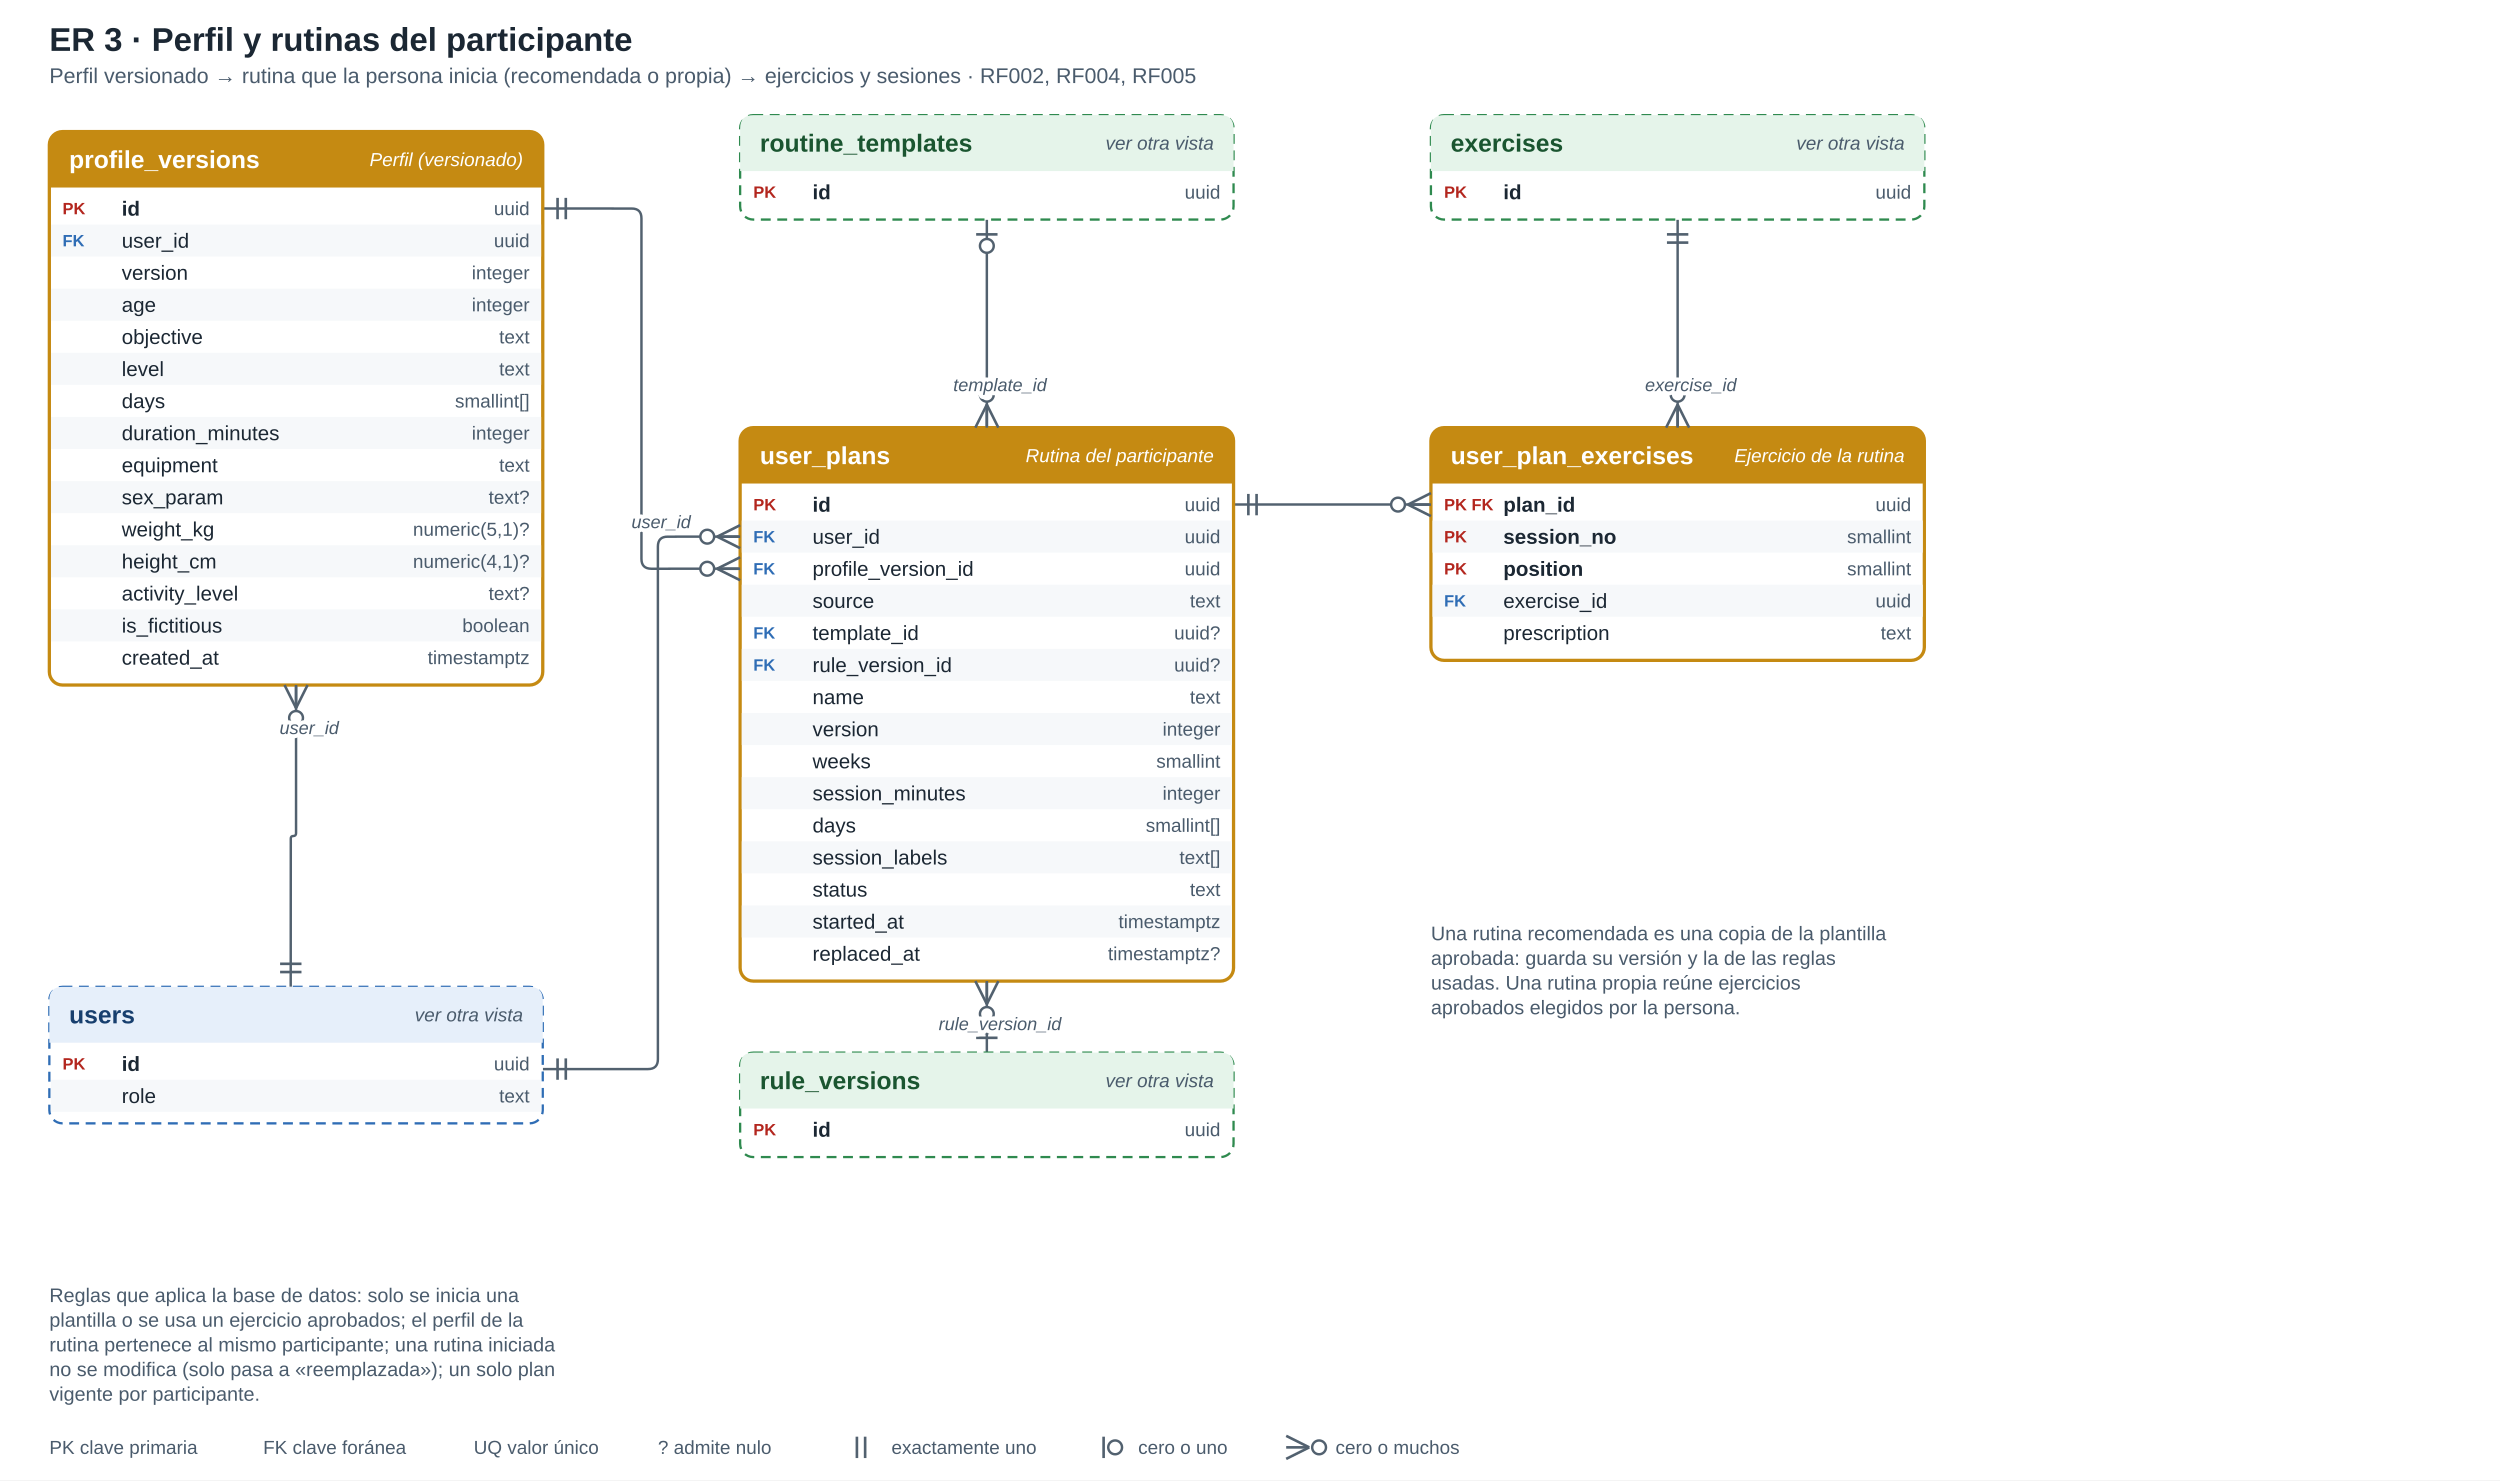
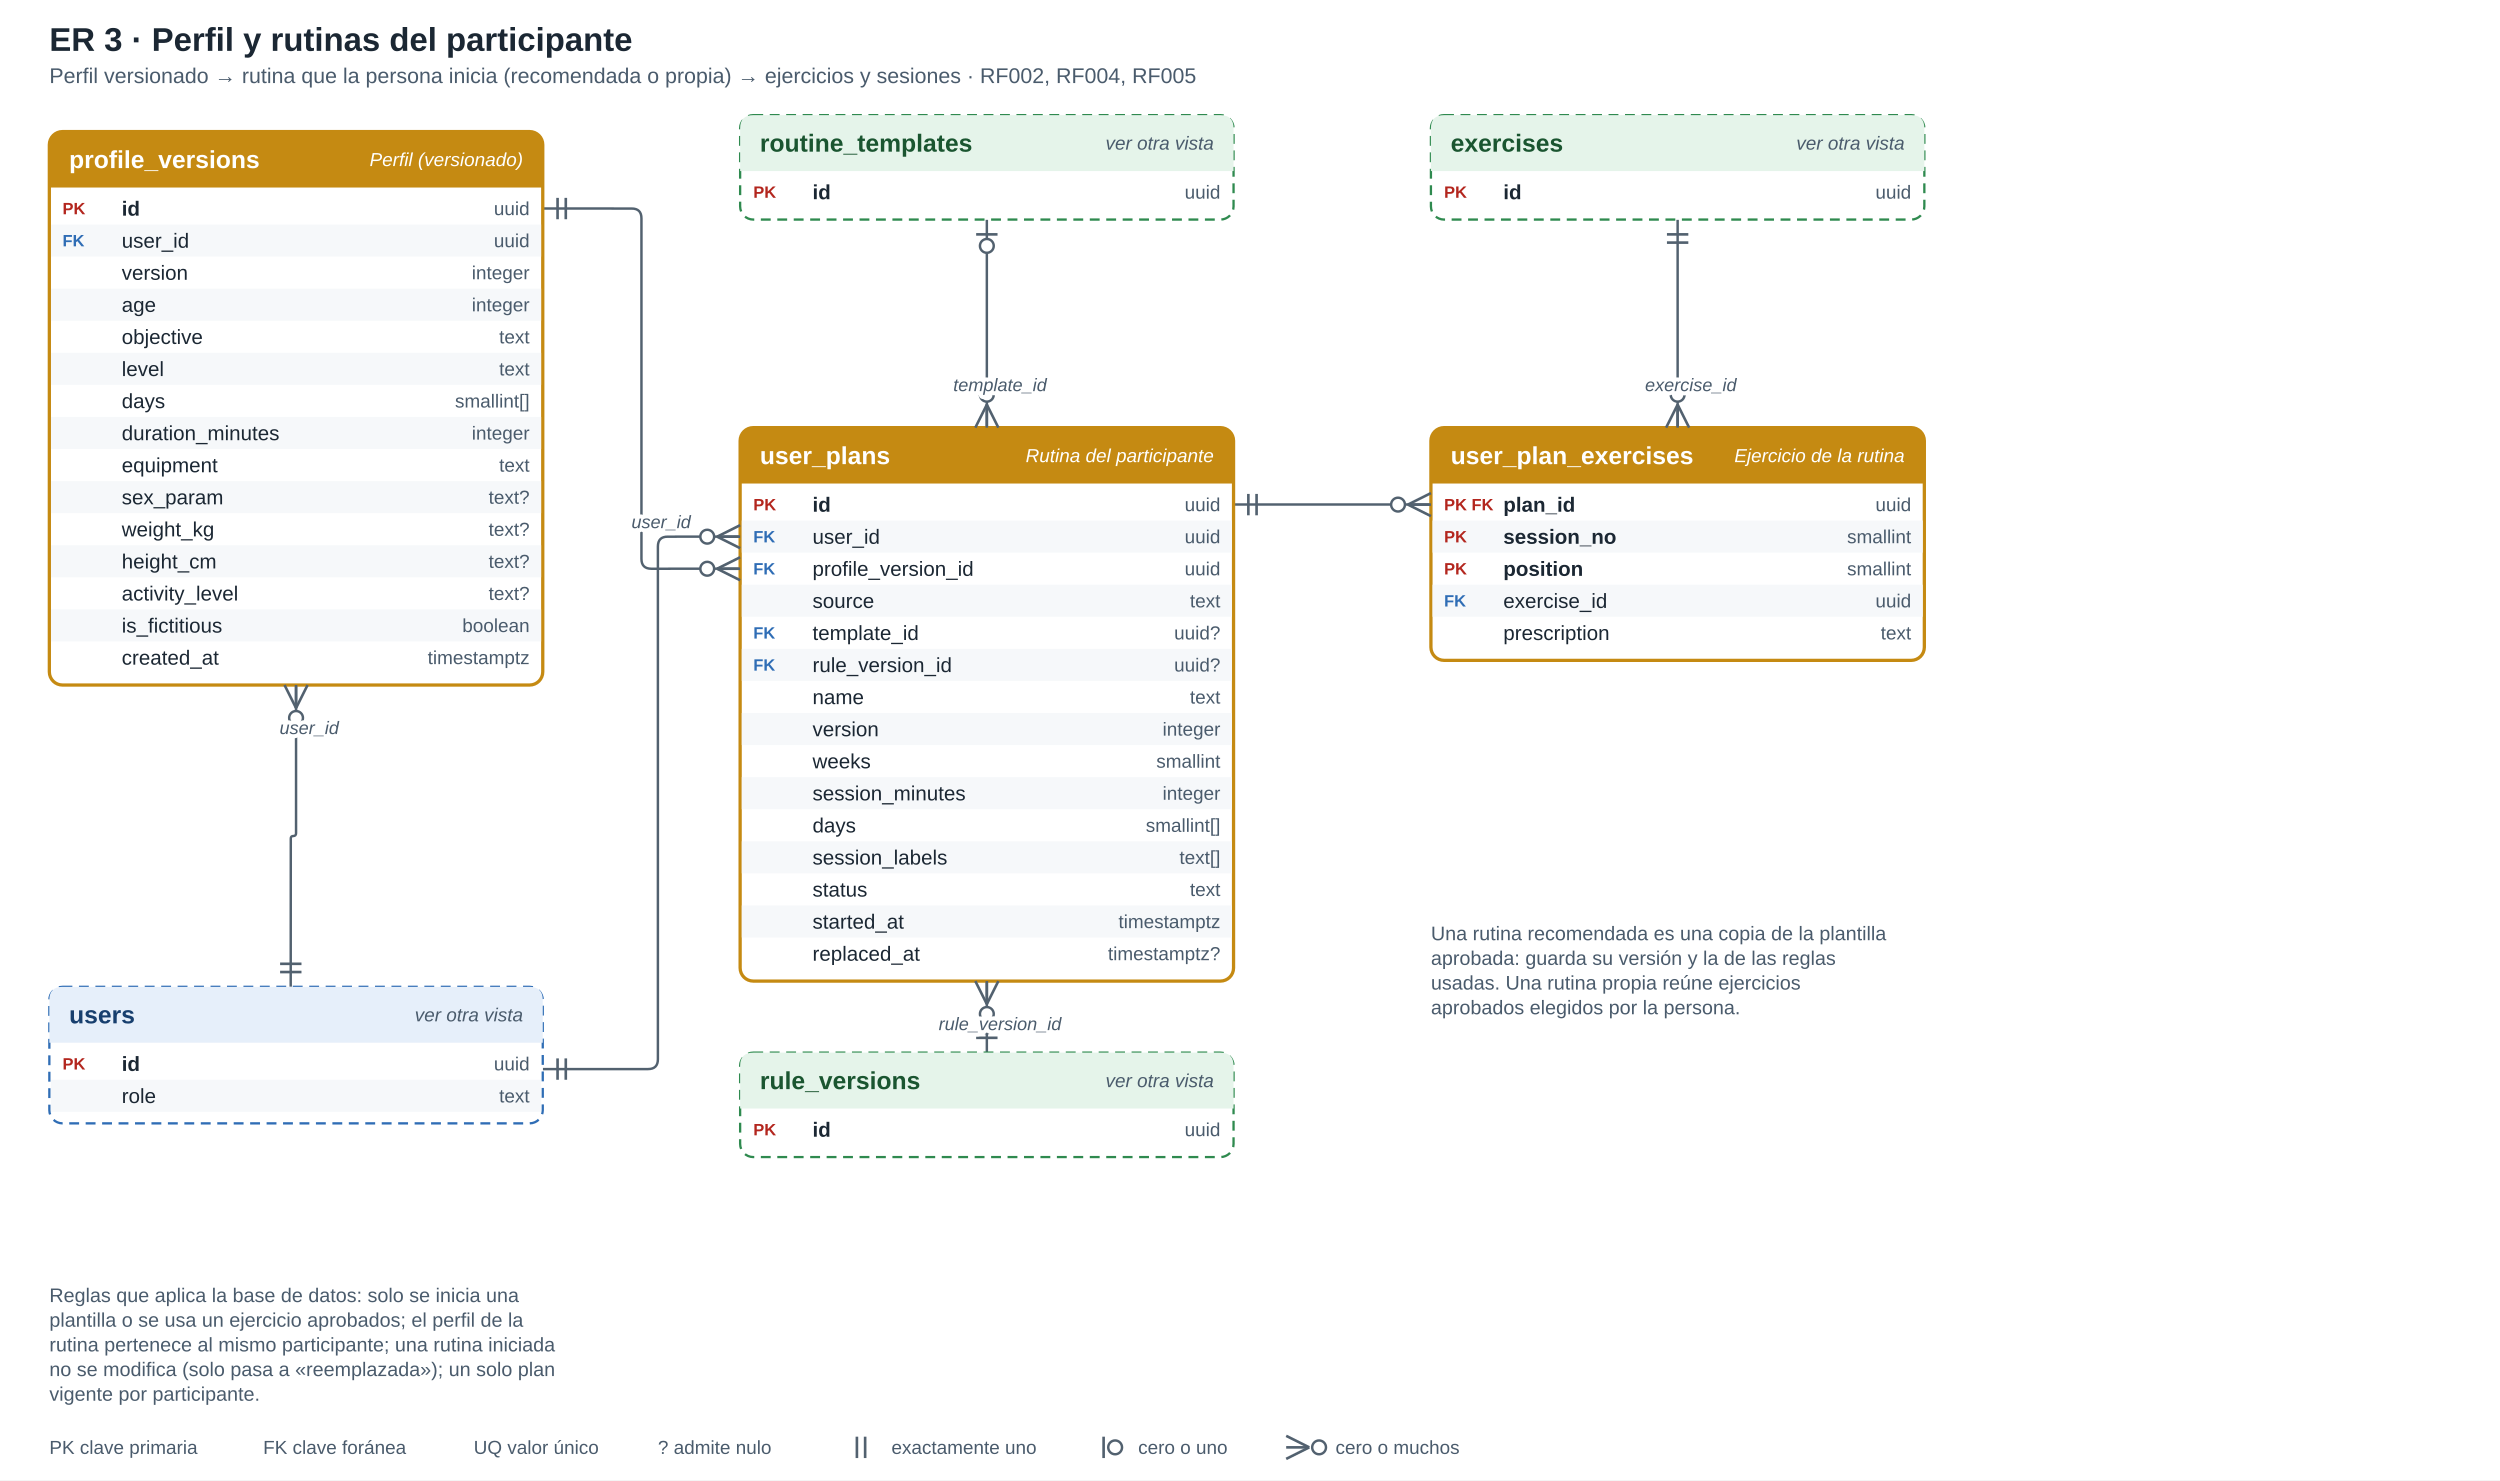
<svg xmlns="http://www.w3.org/2000/svg" width="1520" height="900" viewBox="0 0 1520 900" font-family="'Segoe UI', Arial, Helvetica, sans-serif" role="img">
  <rect width="1520" height="900" fill="#ffffff" />
  <path d="M180,416.5 L180.0,506.6 Q180,508.25 178.4,508.3 L178.4,508.3 Q176.75,508.25 176.8,509.9 L176.75,600" fill="none" stroke="#52616f" stroke-width="1.5" stroke-linejoin="round" />
  <path d="M450,326.25 L406.0,326.3 Q400,326.25 400.0,332.3 L400.0,644.0 Q400,650 394.0,650.0 L330,650" fill="none" stroke="#52616f" stroke-width="1.5" stroke-linejoin="round" />
  <path d="M600,260 L600,133.5" fill="none" stroke="#52616f" stroke-width="1.5" stroke-linejoin="round" />
  <path d="M600,596.5 L600,640" fill="none" stroke="#52616f" stroke-width="1.5" stroke-linejoin="round" />
  <path d="M450,345.75 L396.0,345.8 Q390,345.75 390.0,339.8 L390.0,132.8 Q390,126.75 384.0,126.8 L330,126.75" fill="none" stroke="#52616f" stroke-width="1.5" stroke-linejoin="round" />
  <path d="M870,306.75 L750,306.75" fill="none" stroke="#52616f" stroke-width="1.5" stroke-linejoin="round" />
  <path d="M1020,260 L1020,133.5" fill="none" stroke="#52616f" stroke-width="1.5" stroke-linejoin="round" />
  <rect x="30" y="80" width="300" height="336.5" rx="8" ry="8" fill="#fff" stroke="#c58a12" stroke-width="2" />
  <path d="M30,114 V88 Q30,80 38,80 H322 Q330,80 330,88 V114 Z" fill="#c58a12" />
  <text x="42" y="97.0" text-anchor="start" dominant-baseline="central" font-size="15" font-weight="700" fill="#fff">profile_versions</text>
  <text x="318" y="97.0" text-anchor="end" dominant-baseline="central" font-size="11.5" font-weight="400" font-style="italic" fill="#fff">Perfil (versionado)</text>
  <text x="38" y="126.8" text-anchor="start" dominant-baseline="central" font-size="10" font-weight="700" fill="#b3261e">PK</text>
  <text x="74" y="126.8" text-anchor="start" dominant-baseline="central" font-size="12.5" font-weight="700" fill="#1b2733">id</text>
  <text x="322" y="126.8" text-anchor="end" dominant-baseline="central" font-size="11.5" font-weight="400" fill="#4a5b6c">uuid</text>
  <rect x="31" y="136.5" width="298" height="19.5" fill="#f6f8fa" />
  <text x="38" y="146.3" text-anchor="start" dominant-baseline="central" font-size="10" font-weight="700" fill="#2f6db5">FK</text>
  <text x="74" y="146.3" text-anchor="start" dominant-baseline="central" font-size="12.5" font-weight="400" fill="#1b2733">user_id</text>
  <text x="322" y="146.3" text-anchor="end" dominant-baseline="central" font-size="11.5" font-weight="400" fill="#4a5b6c">uuid</text>
  <text x="38" y="165.8" text-anchor="start" dominant-baseline="central" font-size="10" font-weight="700" fill="#2f8a4f" />
  <text x="74" y="165.8" text-anchor="start" dominant-baseline="central" font-size="12.5" font-weight="400" fill="#1b2733">version</text>
  <text x="322" y="165.8" text-anchor="end" dominant-baseline="central" font-size="11.5" font-weight="400" fill="#4a5b6c">integer</text>
  <rect x="31" y="175.5" width="298" height="19.5" fill="#f6f8fa" />
  <text x="38" y="185.3" text-anchor="start" dominant-baseline="central" font-size="10" font-weight="700" fill="#2f8a4f" />
  <text x="74" y="185.3" text-anchor="start" dominant-baseline="central" font-size="12.5" font-weight="400" fill="#1b2733">age</text>
  <text x="322" y="185.3" text-anchor="end" dominant-baseline="central" font-size="11.5" font-weight="400" fill="#4a5b6c">integer</text>
  <text x="38" y="204.8" text-anchor="start" dominant-baseline="central" font-size="10" font-weight="700" fill="#2f8a4f" />
  <text x="74" y="204.8" text-anchor="start" dominant-baseline="central" font-size="12.5" font-weight="400" fill="#1b2733">objective</text>
  <text x="322" y="204.8" text-anchor="end" dominant-baseline="central" font-size="11.5" font-weight="400" fill="#4a5b6c">text</text>
  <rect x="31" y="214.5" width="298" height="19.5" fill="#f6f8fa" />
  <text x="38" y="224.3" text-anchor="start" dominant-baseline="central" font-size="10" font-weight="700" fill="#2f8a4f" />
  <text x="74" y="224.3" text-anchor="start" dominant-baseline="central" font-size="12.5" font-weight="400" fill="#1b2733">level</text>
  <text x="322" y="224.3" text-anchor="end" dominant-baseline="central" font-size="11.5" font-weight="400" fill="#4a5b6c">text</text>
  <text x="38" y="243.8" text-anchor="start" dominant-baseline="central" font-size="10" font-weight="700" fill="#2f8a4f" />
  <text x="74" y="243.8" text-anchor="start" dominant-baseline="central" font-size="12.5" font-weight="400" fill="#1b2733">days</text>
  <text x="322" y="243.8" text-anchor="end" dominant-baseline="central" font-size="11.5" font-weight="400" fill="#4a5b6c">smallint[]</text>
  <rect x="31" y="253.5" width="298" height="19.5" fill="#f6f8fa" />
  <text x="38" y="263.3" text-anchor="start" dominant-baseline="central" font-size="10" font-weight="700" fill="#2f8a4f" />
  <text x="74" y="263.3" text-anchor="start" dominant-baseline="central" font-size="12.5" font-weight="400" fill="#1b2733">duration_minutes</text>
  <text x="322" y="263.3" text-anchor="end" dominant-baseline="central" font-size="11.5" font-weight="400" fill="#4a5b6c">integer</text>
  <text x="38" y="282.8" text-anchor="start" dominant-baseline="central" font-size="10" font-weight="700" fill="#2f8a4f" />
  <text x="74" y="282.8" text-anchor="start" dominant-baseline="central" font-size="12.5" font-weight="400" fill="#1b2733">equipment</text>
  <text x="322" y="282.8" text-anchor="end" dominant-baseline="central" font-size="11.5" font-weight="400" fill="#4a5b6c">text</text>
  <rect x="31" y="292.5" width="298" height="19.5" fill="#f6f8fa" />
  <text x="38" y="302.3" text-anchor="start" dominant-baseline="central" font-size="10" font-weight="700" fill="#2f8a4f" />
  <text x="74" y="302.3" text-anchor="start" dominant-baseline="central" font-size="12.5" font-weight="400" fill="#1b2733">sex_param</text>
  <text x="322" y="302.3" text-anchor="end" dominant-baseline="central" font-size="11.5" font-weight="400" fill="#4a5b6c">text?</text>
  <text x="38" y="321.8" text-anchor="start" dominant-baseline="central" font-size="10" font-weight="700" fill="#2f8a4f" />
  <text x="74" y="321.8" text-anchor="start" dominant-baseline="central" font-size="12.5" font-weight="400" fill="#1b2733">weight_kg</text>
-   <text x="322" y="321.8" text-anchor="end" dominant-baseline="central" font-size="11.5" font-weight="400" fill="#4a5b6c">numeric(5,1)?</text>
+   <text x="322" y="321.8" text-anchor="end" dominant-baseline="central" font-size="11.5" font-weight="400" fill="#4a5b6c">text?</text>
  <rect x="31" y="331.5" width="298" height="19.5" fill="#f6f8fa" />
  <text x="38" y="341.3" text-anchor="start" dominant-baseline="central" font-size="10" font-weight="700" fill="#2f8a4f" />
  <text x="74" y="341.3" text-anchor="start" dominant-baseline="central" font-size="12.5" font-weight="400" fill="#1b2733">height_cm</text>
-   <text x="322" y="341.3" text-anchor="end" dominant-baseline="central" font-size="11.5" font-weight="400" fill="#4a5b6c">numeric(4,1)?</text>
+   <text x="322" y="341.3" text-anchor="end" dominant-baseline="central" font-size="11.5" font-weight="400" fill="#4a5b6c">text?</text>
  <text x="38" y="360.8" text-anchor="start" dominant-baseline="central" font-size="10" font-weight="700" fill="#2f8a4f" />
  <text x="74" y="360.8" text-anchor="start" dominant-baseline="central" font-size="12.5" font-weight="400" fill="#1b2733">activity_level</text>
  <text x="322" y="360.8" text-anchor="end" dominant-baseline="central" font-size="11.5" font-weight="400" fill="#4a5b6c">text?</text>
  <rect x="31" y="370.5" width="298" height="19.5" fill="#f6f8fa" />
  <text x="38" y="380.3" text-anchor="start" dominant-baseline="central" font-size="10" font-weight="700" fill="#2f8a4f" />
  <text x="74" y="380.3" text-anchor="start" dominant-baseline="central" font-size="12.5" font-weight="400" fill="#1b2733">is_fictitious</text>
  <text x="322" y="380.3" text-anchor="end" dominant-baseline="central" font-size="11.5" font-weight="400" fill="#4a5b6c">boolean</text>
  <text x="38" y="399.8" text-anchor="start" dominant-baseline="central" font-size="10" font-weight="700" fill="#2f8a4f" />
  <text x="74" y="399.8" text-anchor="start" dominant-baseline="central" font-size="12.5" font-weight="400" fill="#1b2733">created_at</text>
  <text x="322" y="399.8" text-anchor="end" dominant-baseline="central" font-size="11.5" font-weight="400" fill="#4a5b6c">timestamptz</text>
  <rect x="30" y="600" width="300" height="83" rx="8" ry="8" fill="#fff" stroke="#2f6db5" stroke-width="1.4" stroke-dasharray="6 4" />
  <path d="M30,634 V608 Q30,600 38,600 H322 Q330,600 330,608 V634 Z" fill="#e6effa" />
  <text x="42" y="617.0" text-anchor="start" dominant-baseline="central" font-size="15" font-weight="700" fill="#173f6e">users</text>
  <text x="318" y="617.0" text-anchor="end" dominant-baseline="central" font-size="11.5" font-weight="400" font-style="italic" fill="#4a5b6c">ver otra vista</text>
  <text x="38" y="646.8" text-anchor="start" dominant-baseline="central" font-size="10" font-weight="700" fill="#b3261e">PK</text>
  <text x="74" y="646.8" text-anchor="start" dominant-baseline="central" font-size="12.5" font-weight="700" fill="#1b2733">id</text>
  <text x="322" y="646.8" text-anchor="end" dominant-baseline="central" font-size="11.5" font-weight="400" fill="#4a5b6c">uuid</text>
  <rect x="31" y="656.5" width="298" height="19.5" fill="#f6f8fa" />
  <text x="38" y="666.3" text-anchor="start" dominant-baseline="central" font-size="10" font-weight="700" fill="#2f8a4f" />
  <text x="74" y="666.3" text-anchor="start" dominant-baseline="central" font-size="12.5" font-weight="400" fill="#1b2733">role</text>
  <text x="322" y="666.3" text-anchor="end" dominant-baseline="central" font-size="11.5" font-weight="400" fill="#4a5b6c">text</text>
  <rect x="450" y="70" width="300" height="63.5" rx="8" ry="8" fill="#fff" stroke="#2f8a4f" stroke-width="1.4" stroke-dasharray="6 4" />
  <path d="M450,104 V78 Q450,70 458,70 H742 Q750,70 750,78 V104 Z" fill="#e5f4ea" />
  <text x="462" y="87.0" text-anchor="start" dominant-baseline="central" font-size="15" font-weight="700" fill="#1a5530">routine_templates</text>
  <text x="738" y="87.0" text-anchor="end" dominant-baseline="central" font-size="11.5" font-weight="400" font-style="italic" fill="#4a5b6c">ver otra vista</text>
  <text x="458" y="116.8" text-anchor="start" dominant-baseline="central" font-size="10" font-weight="700" fill="#b3261e">PK</text>
  <text x="494" y="116.8" text-anchor="start" dominant-baseline="central" font-size="12.5" font-weight="700" fill="#1b2733">id</text>
  <text x="742" y="116.8" text-anchor="end" dominant-baseline="central" font-size="11.5" font-weight="400" fill="#4a5b6c">uuid</text>
  <rect x="450" y="260" width="300" height="336.5" rx="8" ry="8" fill="#fff" stroke="#c58a12" stroke-width="2" />
  <path d="M450,294 V268 Q450,260 458,260 H742 Q750,260 750,268 V294 Z" fill="#c58a12" />
  <text x="462" y="277.0" text-anchor="start" dominant-baseline="central" font-size="15" font-weight="700" fill="#fff">user_plans</text>
  <text x="738" y="277.0" text-anchor="end" dominant-baseline="central" font-size="11.5" font-weight="400" font-style="italic" fill="#fff">Rutina del participante</text>
  <text x="458" y="306.8" text-anchor="start" dominant-baseline="central" font-size="10" font-weight="700" fill="#b3261e">PK</text>
  <text x="494" y="306.8" text-anchor="start" dominant-baseline="central" font-size="12.5" font-weight="700" fill="#1b2733">id</text>
  <text x="742" y="306.8" text-anchor="end" dominant-baseline="central" font-size="11.5" font-weight="400" fill="#4a5b6c">uuid</text>
  <rect x="451" y="316.5" width="298" height="19.5" fill="#f6f8fa" />
  <text x="458" y="326.3" text-anchor="start" dominant-baseline="central" font-size="10" font-weight="700" fill="#2f6db5">FK</text>
  <text x="494" y="326.3" text-anchor="start" dominant-baseline="central" font-size="12.5" font-weight="400" fill="#1b2733">user_id</text>
  <text x="742" y="326.3" text-anchor="end" dominant-baseline="central" font-size="11.5" font-weight="400" fill="#4a5b6c">uuid</text>
  <text x="458" y="345.8" text-anchor="start" dominant-baseline="central" font-size="10" font-weight="700" fill="#2f6db5">FK</text>
  <text x="494" y="345.8" text-anchor="start" dominant-baseline="central" font-size="12.5" font-weight="400" fill="#1b2733">profile_version_id</text>
  <text x="742" y="345.8" text-anchor="end" dominant-baseline="central" font-size="11.5" font-weight="400" fill="#4a5b6c">uuid</text>
  <rect x="451" y="355.5" width="298" height="19.5" fill="#f6f8fa" />
  <text x="458" y="365.3" text-anchor="start" dominant-baseline="central" font-size="10" font-weight="700" fill="#2f8a4f" />
  <text x="494" y="365.3" text-anchor="start" dominant-baseline="central" font-size="12.5" font-weight="400" fill="#1b2733">source</text>
  <text x="742" y="365.3" text-anchor="end" dominant-baseline="central" font-size="11.5" font-weight="400" fill="#4a5b6c">text</text>
  <text x="458" y="384.8" text-anchor="start" dominant-baseline="central" font-size="10" font-weight="700" fill="#2f6db5">FK</text>
  <text x="494" y="384.8" text-anchor="start" dominant-baseline="central" font-size="12.5" font-weight="400" fill="#1b2733">template_id</text>
  <text x="742" y="384.8" text-anchor="end" dominant-baseline="central" font-size="11.5" font-weight="400" fill="#4a5b6c">uuid?</text>
  <rect x="451" y="394.5" width="298" height="19.5" fill="#f6f8fa" />
  <text x="458" y="404.3" text-anchor="start" dominant-baseline="central" font-size="10" font-weight="700" fill="#2f6db5">FK</text>
  <text x="494" y="404.3" text-anchor="start" dominant-baseline="central" font-size="12.5" font-weight="400" fill="#1b2733">rule_version_id</text>
  <text x="742" y="404.3" text-anchor="end" dominant-baseline="central" font-size="11.5" font-weight="400" fill="#4a5b6c">uuid?</text>
  <text x="458" y="423.8" text-anchor="start" dominant-baseline="central" font-size="10" font-weight="700" fill="#2f8a4f" />
  <text x="494" y="423.8" text-anchor="start" dominant-baseline="central" font-size="12.5" font-weight="400" fill="#1b2733">name</text>
  <text x="742" y="423.8" text-anchor="end" dominant-baseline="central" font-size="11.5" font-weight="400" fill="#4a5b6c">text</text>
  <rect x="451" y="433.5" width="298" height="19.5" fill="#f6f8fa" />
  <text x="458" y="443.3" text-anchor="start" dominant-baseline="central" font-size="10" font-weight="700" fill="#2f8a4f" />
  <text x="494" y="443.3" text-anchor="start" dominant-baseline="central" font-size="12.5" font-weight="400" fill="#1b2733">version</text>
  <text x="742" y="443.3" text-anchor="end" dominant-baseline="central" font-size="11.5" font-weight="400" fill="#4a5b6c">integer</text>
  <text x="458" y="462.8" text-anchor="start" dominant-baseline="central" font-size="10" font-weight="700" fill="#2f8a4f" />
  <text x="494" y="462.8" text-anchor="start" dominant-baseline="central" font-size="12.5" font-weight="400" fill="#1b2733">weeks</text>
  <text x="742" y="462.8" text-anchor="end" dominant-baseline="central" font-size="11.5" font-weight="400" fill="#4a5b6c">smallint</text>
  <rect x="451" y="472.5" width="298" height="19.5" fill="#f6f8fa" />
  <text x="458" y="482.3" text-anchor="start" dominant-baseline="central" font-size="10" font-weight="700" fill="#2f8a4f" />
  <text x="494" y="482.3" text-anchor="start" dominant-baseline="central" font-size="12.5" font-weight="400" fill="#1b2733">session_minutes</text>
  <text x="742" y="482.3" text-anchor="end" dominant-baseline="central" font-size="11.5" font-weight="400" fill="#4a5b6c">integer</text>
  <text x="458" y="501.8" text-anchor="start" dominant-baseline="central" font-size="10" font-weight="700" fill="#2f8a4f" />
  <text x="494" y="501.8" text-anchor="start" dominant-baseline="central" font-size="12.5" font-weight="400" fill="#1b2733">days</text>
  <text x="742" y="501.8" text-anchor="end" dominant-baseline="central" font-size="11.5" font-weight="400" fill="#4a5b6c">smallint[]</text>
  <rect x="451" y="511.5" width="298" height="19.5" fill="#f6f8fa" />
  <text x="458" y="521.3" text-anchor="start" dominant-baseline="central" font-size="10" font-weight="700" fill="#2f8a4f" />
  <text x="494" y="521.3" text-anchor="start" dominant-baseline="central" font-size="12.5" font-weight="400" fill="#1b2733">session_labels</text>
  <text x="742" y="521.3" text-anchor="end" dominant-baseline="central" font-size="11.5" font-weight="400" fill="#4a5b6c">text[]</text>
  <text x="458" y="540.8" text-anchor="start" dominant-baseline="central" font-size="10" font-weight="700" fill="#2f8a4f" />
  <text x="494" y="540.8" text-anchor="start" dominant-baseline="central" font-size="12.5" font-weight="400" fill="#1b2733">status</text>
  <text x="742" y="540.8" text-anchor="end" dominant-baseline="central" font-size="11.5" font-weight="400" fill="#4a5b6c">text</text>
  <rect x="451" y="550.5" width="298" height="19.5" fill="#f6f8fa" />
  <text x="458" y="560.3" text-anchor="start" dominant-baseline="central" font-size="10" font-weight="700" fill="#2f8a4f" />
  <text x="494" y="560.3" text-anchor="start" dominant-baseline="central" font-size="12.5" font-weight="400" fill="#1b2733">started_at</text>
  <text x="742" y="560.3" text-anchor="end" dominant-baseline="central" font-size="11.5" font-weight="400" fill="#4a5b6c">timestamptz</text>
  <text x="458" y="579.8" text-anchor="start" dominant-baseline="central" font-size="10" font-weight="700" fill="#2f8a4f" />
  <text x="494" y="579.8" text-anchor="start" dominant-baseline="central" font-size="12.5" font-weight="400" fill="#1b2733">replaced_at</text>
  <text x="742" y="579.8" text-anchor="end" dominant-baseline="central" font-size="11.5" font-weight="400" fill="#4a5b6c">timestamptz?</text>
  <rect x="450" y="640" width="300" height="63.5" rx="8" ry="8" fill="#fff" stroke="#2f8a4f" stroke-width="1.4" stroke-dasharray="6 4" />
  <path d="M450,674 V648 Q450,640 458,640 H742 Q750,640 750,648 V674 Z" fill="#e5f4ea" />
  <text x="462" y="657.0" text-anchor="start" dominant-baseline="central" font-size="15" font-weight="700" fill="#1a5530">rule_versions</text>
  <text x="738" y="657.0" text-anchor="end" dominant-baseline="central" font-size="11.5" font-weight="400" font-style="italic" fill="#4a5b6c">ver otra vista</text>
  <text x="458" y="686.8" text-anchor="start" dominant-baseline="central" font-size="10" font-weight="700" fill="#b3261e">PK</text>
  <text x="494" y="686.8" text-anchor="start" dominant-baseline="central" font-size="12.5" font-weight="700" fill="#1b2733">id</text>
  <text x="742" y="686.8" text-anchor="end" dominant-baseline="central" font-size="11.5" font-weight="400" fill="#4a5b6c">uuid</text>
  <rect x="870" y="260" width="300" height="141.5" rx="8" ry="8" fill="#fff" stroke="#c58a12" stroke-width="2" />
  <path d="M870,294 V268 Q870,260 878,260 H1162 Q1170,260 1170,268 V294 Z" fill="#c58a12" />
  <text x="882" y="277.0" text-anchor="start" dominant-baseline="central" font-size="15" font-weight="700" fill="#fff">user_plan_exercises</text>
  <text x="1158" y="277.0" text-anchor="end" dominant-baseline="central" font-size="11.5" font-weight="400" font-style="italic" fill="#fff">Ejercicio de la rutina</text>
  <text x="878" y="306.8" text-anchor="start" dominant-baseline="central" font-size="10" font-weight="700" fill="#b3261e">PK FK</text>
  <text x="914" y="306.8" text-anchor="start" dominant-baseline="central" font-size="12.5" font-weight="700" fill="#1b2733">plan_id</text>
  <text x="1162" y="306.8" text-anchor="end" dominant-baseline="central" font-size="11.5" font-weight="400" fill="#4a5b6c">uuid</text>
  <rect x="871" y="316.5" width="298" height="19.5" fill="#f6f8fa" />
  <text x="878" y="326.3" text-anchor="start" dominant-baseline="central" font-size="10" font-weight="700" fill="#b3261e">PK</text>
  <text x="914" y="326.3" text-anchor="start" dominant-baseline="central" font-size="12.5" font-weight="700" fill="#1b2733">session_no</text>
  <text x="1162" y="326.3" text-anchor="end" dominant-baseline="central" font-size="11.5" font-weight="400" fill="#4a5b6c">smallint</text>
  <text x="878" y="345.8" text-anchor="start" dominant-baseline="central" font-size="10" font-weight="700" fill="#b3261e">PK</text>
  <text x="914" y="345.8" text-anchor="start" dominant-baseline="central" font-size="12.5" font-weight="700" fill="#1b2733">position</text>
  <text x="1162" y="345.8" text-anchor="end" dominant-baseline="central" font-size="11.5" font-weight="400" fill="#4a5b6c">smallint</text>
  <rect x="871" y="355.5" width="298" height="19.5" fill="#f6f8fa" />
  <text x="878" y="365.3" text-anchor="start" dominant-baseline="central" font-size="10" font-weight="700" fill="#2f6db5">FK</text>
  <text x="914" y="365.3" text-anchor="start" dominant-baseline="central" font-size="12.5" font-weight="400" fill="#1b2733">exercise_id</text>
  <text x="1162" y="365.3" text-anchor="end" dominant-baseline="central" font-size="11.5" font-weight="400" fill="#4a5b6c">uuid</text>
  <text x="878" y="384.8" text-anchor="start" dominant-baseline="central" font-size="10" font-weight="700" fill="#2f8a4f" />
  <text x="914" y="384.8" text-anchor="start" dominant-baseline="central" font-size="12.5" font-weight="400" fill="#1b2733">prescription</text>
  <text x="1162" y="384.8" text-anchor="end" dominant-baseline="central" font-size="11.5" font-weight="400" fill="#4a5b6c">text</text>
  <rect x="870" y="70" width="300" height="63.5" rx="8" ry="8" fill="#fff" stroke="#2f8a4f" stroke-width="1.4" stroke-dasharray="6 4" />
  <path d="M870,104 V78 Q870,70 878,70 H1162 Q1170,70 1170,78 V104 Z" fill="#e5f4ea" />
  <text x="882" y="87.0" text-anchor="start" dominant-baseline="central" font-size="15" font-weight="700" fill="#1a5530">exercises</text>
  <text x="1158" y="87.0" text-anchor="end" dominant-baseline="central" font-size="11.5" font-weight="400" font-style="italic" fill="#4a5b6c">ver otra vista</text>
  <text x="878" y="116.8" text-anchor="start" dominant-baseline="central" font-size="10" font-weight="700" fill="#b3261e">PK</text>
  <text x="914" y="116.8" text-anchor="start" dominant-baseline="central" font-size="12.5" font-weight="700" fill="#1b2733">id</text>
  <text x="1162" y="116.8" text-anchor="end" dominant-baseline="central" font-size="11.5" font-weight="400" fill="#4a5b6c">uuid</text>
  <text x="30" y="24.0" text-anchor="start" dominant-baseline="central" font-size="20" font-weight="700" fill="#1b2733">ER 3 · Perfil y rutinas del participante</text>
  <text x="30" y="46.0" text-anchor="start" dominant-baseline="central" font-size="13" font-weight="400" fill="#4a5b6c">Perfil versionado → rutina que la persona inicia (recomendada o propia) → ejercicios y sesiones · RF002, RF004, RF005</text>
  <line x1="180.0" y1="430.5" x2="187.0" y2="416.5" stroke="#52616f" stroke-width="1.6" />
  <line x1="180.0" y1="430.5" x2="180.0" y2="416.5" stroke="#52616f" stroke-width="1.6" />
  <line x1="180.0" y1="430.5" x2="173.0" y2="416.5" stroke="#52616f" stroke-width="1.6" />
  <circle cx="180.0" cy="436.5" r="4.2" fill="#fff" stroke="#52616f" stroke-width="1.5" />
  <line x1="170.3" y1="591.0" x2="183.3" y2="591.0" stroke="#52616f" stroke-width="1.6" />
  <line x1="170.3" y1="586.0" x2="183.3" y2="586.0" stroke="#52616f" stroke-width="1.6" />
  <text x="188" y="442.5" text-anchor="middle" dominant-baseline="central" font-size="11" font-weight="400" font-style="italic" fill="#4a5b6c" style="paint-order:stroke;stroke:#fff;stroke-width:5px;stroke-linejoin:round">user_id</text>
  <line x1="436.0" y1="326.3" x2="450.0" y2="333.3" stroke="#52616f" stroke-width="1.6" />
  <line x1="436.0" y1="326.3" x2="450.0" y2="326.3" stroke="#52616f" stroke-width="1.6" />
  <line x1="436.0" y1="326.3" x2="450.0" y2="319.3" stroke="#52616f" stroke-width="1.6" />
  <circle cx="430.0" cy="326.3" r="4.2" fill="#fff" stroke="#52616f" stroke-width="1.5" />
  <line x1="339.0" y1="643.5" x2="339.0" y2="656.5" stroke="#52616f" stroke-width="1.6" />
  <line x1="344.0" y1="643.5" x2="344.0" y2="656.5" stroke="#52616f" stroke-width="1.6" />
  <text x="420" y="317.3" text-anchor="end" dominant-baseline="central" font-size="11" font-weight="400" font-style="italic" fill="#4a5b6c" style="paint-order:stroke;stroke:#fff;stroke-width:5px;stroke-linejoin:round">user_id</text>
  <line x1="600.0" y1="246.0" x2="593.0" y2="260.0" stroke="#52616f" stroke-width="1.6" />
  <line x1="600.0" y1="246.0" x2="600.0" y2="260.0" stroke="#52616f" stroke-width="1.6" />
  <line x1="600.0" y1="246.0" x2="607.0" y2="260.0" stroke="#52616f" stroke-width="1.6" />
  <circle cx="600.0" cy="240.0" r="4.2" fill="#fff" stroke="#52616f" stroke-width="1.5" />
  <line x1="606.5" y1="142.5" x2="593.5" y2="142.5" stroke="#52616f" stroke-width="1.6" />
  <circle cx="600.0" cy="149.5" r="4.2" fill="#fff" stroke="#52616f" stroke-width="1.5" />
  <text x="608" y="234.0" text-anchor="middle" dominant-baseline="central" font-size="11" font-weight="400" font-style="italic" fill="#4a5b6c" style="paint-order:stroke;stroke:#fff;stroke-width:5px;stroke-linejoin:round">template_id</text>
  <line x1="600.0" y1="610.5" x2="607.0" y2="596.5" stroke="#52616f" stroke-width="1.6" />
  <line x1="600.0" y1="610.5" x2="600.0" y2="596.5" stroke="#52616f" stroke-width="1.6" />
  <line x1="600.0" y1="610.5" x2="593.0" y2="596.5" stroke="#52616f" stroke-width="1.6" />
  <circle cx="600.0" cy="616.5" r="4.2" fill="#fff" stroke="#52616f" stroke-width="1.5" />
  <line x1="593.5" y1="631.0" x2="606.5" y2="631.0" stroke="#52616f" stroke-width="1.6" />
  <circle cx="600.0" cy="624.0" r="4.2" fill="#fff" stroke="#52616f" stroke-width="1.5" />
  <text x="608" y="622.5" text-anchor="middle" dominant-baseline="central" font-size="11" font-weight="400" font-style="italic" fill="#4a5b6c" style="paint-order:stroke;stroke:#fff;stroke-width:5px;stroke-linejoin:round">rule_version_id</text>
  <line x1="436.0" y1="345.8" x2="450.0" y2="352.8" stroke="#52616f" stroke-width="1.6" />
  <line x1="436.0" y1="345.8" x2="450.0" y2="345.8" stroke="#52616f" stroke-width="1.6" />
  <line x1="436.0" y1="345.8" x2="450.0" y2="338.8" stroke="#52616f" stroke-width="1.6" />
  <circle cx="430.0" cy="345.8" r="4.2" fill="#fff" stroke="#52616f" stroke-width="1.5" />
  <line x1="339.0" y1="120.3" x2="339.0" y2="133.3" stroke="#52616f" stroke-width="1.6" />
  <line x1="344.0" y1="120.3" x2="344.0" y2="133.3" stroke="#52616f" stroke-width="1.6" />
  <line x1="856.0" y1="306.8" x2="870.0" y2="313.8" stroke="#52616f" stroke-width="1.6" />
  <line x1="856.0" y1="306.8" x2="870.0" y2="306.8" stroke="#52616f" stroke-width="1.6" />
  <line x1="856.0" y1="306.8" x2="870.0" y2="299.8" stroke="#52616f" stroke-width="1.6" />
  <circle cx="850.0" cy="306.8" r="4.2" fill="#fff" stroke="#52616f" stroke-width="1.5" />
  <line x1="759.0" y1="300.3" x2="759.0" y2="313.3" stroke="#52616f" stroke-width="1.6" />
  <line x1="764.0" y1="300.3" x2="764.0" y2="313.3" stroke="#52616f" stroke-width="1.6" />
  <line x1="1020.0" y1="246.0" x2="1013.0" y2="260.0" stroke="#52616f" stroke-width="1.6" />
  <line x1="1020.0" y1="246.0" x2="1020.0" y2="260.0" stroke="#52616f" stroke-width="1.6" />
  <line x1="1020.0" y1="246.0" x2="1027.0" y2="260.0" stroke="#52616f" stroke-width="1.6" />
  <circle cx="1020.0" cy="240.0" r="4.2" fill="#fff" stroke="#52616f" stroke-width="1.5" />
  <line x1="1026.5" y1="142.5" x2="1013.5" y2="142.5" stroke="#52616f" stroke-width="1.6" />
  <line x1="1026.5" y1="147.5" x2="1013.5" y2="147.5" stroke="#52616f" stroke-width="1.6" />
  <text x="1028" y="234.0" text-anchor="middle" dominant-baseline="central" font-size="11" font-weight="400" font-style="italic" fill="#4a5b6c" style="paint-order:stroke;stroke:#fff;stroke-width:5px;stroke-linejoin:round">exercise_id</text>
  <text x="30" y="787.5" text-anchor="start" dominant-baseline="central" font-size="12" font-weight="400" fill="#4a5b6c">Reglas que aplica la base de datos: solo se inicia una</text>
  <text x="30" y="802.5" text-anchor="start" dominant-baseline="central" font-size="12" font-weight="400" fill="#4a5b6c">plantilla o se usa un ejercicio aprobados; el perfil de la</text>
  <text x="30" y="817.5" text-anchor="start" dominant-baseline="central" font-size="12" font-weight="400" fill="#4a5b6c">rutina pertenece al mismo participante; una rutina iniciada</text>
  <text x="30" y="832.5" text-anchor="start" dominant-baseline="central" font-size="12" font-weight="400" fill="#4a5b6c">no se modifica (solo pasa a «reemplazada»); un solo plan</text>
  <text x="30" y="847.5" text-anchor="start" dominant-baseline="central" font-size="12" font-weight="400" fill="#4a5b6c">vigente por participante.</text>
  <text x="870" y="567.5" text-anchor="start" dominant-baseline="central" font-size="12" font-weight="400" fill="#4a5b6c">Una rutina recomendada es una copia de la plantilla</text>
  <text x="870" y="582.5" text-anchor="start" dominant-baseline="central" font-size="12" font-weight="400" fill="#4a5b6c">aprobada: guarda su versión y la de las reglas</text>
  <text x="870" y="597.5" text-anchor="start" dominant-baseline="central" font-size="12" font-weight="400" fill="#4a5b6c">usadas. Una rutina propia reúne ejercicios</text>
  <text x="870" y="612.5" text-anchor="start" dominant-baseline="central" font-size="12" font-weight="400" fill="#4a5b6c">aprobados elegidos por la persona.</text>
  <text x="30" y="880.0" text-anchor="start" dominant-baseline="central" font-size="11.5" font-weight="400" fill="#4a5b6c">PK clave primaria</text>
  <text x="160" y="880.0" text-anchor="start" dominant-baseline="central" font-size="11.5" font-weight="400" fill="#4a5b6c">FK clave foránea</text>
  <text x="288" y="880.0" text-anchor="start" dominant-baseline="central" font-size="11.5" font-weight="400" fill="#4a5b6c">UQ valor único</text>
  <text x="400" y="880.0" text-anchor="start" dominant-baseline="central" font-size="11.5" font-weight="400" fill="#4a5b6c">? admite nulo</text>
  <line x1="521.0" y1="873.5" x2="521.0" y2="886.5" stroke="#52616f" stroke-width="1.6" />
  <line x1="526.0" y1="873.5" x2="526.0" y2="886.5" stroke="#52616f" stroke-width="1.6" />
  <text x="542" y="880.0" text-anchor="start" dominant-baseline="central" font-size="11.5" font-weight="400" fill="#4a5b6c">exactamente uno</text>
  <line x1="671.0" y1="873.5" x2="671.0" y2="886.5" stroke="#52616f" stroke-width="1.6" />
  <circle cx="678.0" cy="880.0" r="4.2" fill="#fff" stroke="#52616f" stroke-width="1.5" />
  <text x="692" y="880.0" text-anchor="start" dominant-baseline="central" font-size="11.5" font-weight="400" fill="#4a5b6c">cero o uno</text>
  <line x1="796.0" y1="880.0" x2="782.0" y2="873.0" stroke="#52616f" stroke-width="1.6" />
  <line x1="796.0" y1="880.0" x2="782.0" y2="880.0" stroke="#52616f" stroke-width="1.6" />
  <line x1="796.0" y1="880.0" x2="782.0" y2="887.0" stroke="#52616f" stroke-width="1.6" />
  <circle cx="802.0" cy="880.0" r="4.2" fill="#fff" stroke="#52616f" stroke-width="1.5" />
  <text x="812" y="880.0" text-anchor="start" dominant-baseline="central" font-size="11.5" font-weight="400" fill="#4a5b6c">cero o muchos</text>
</svg>
